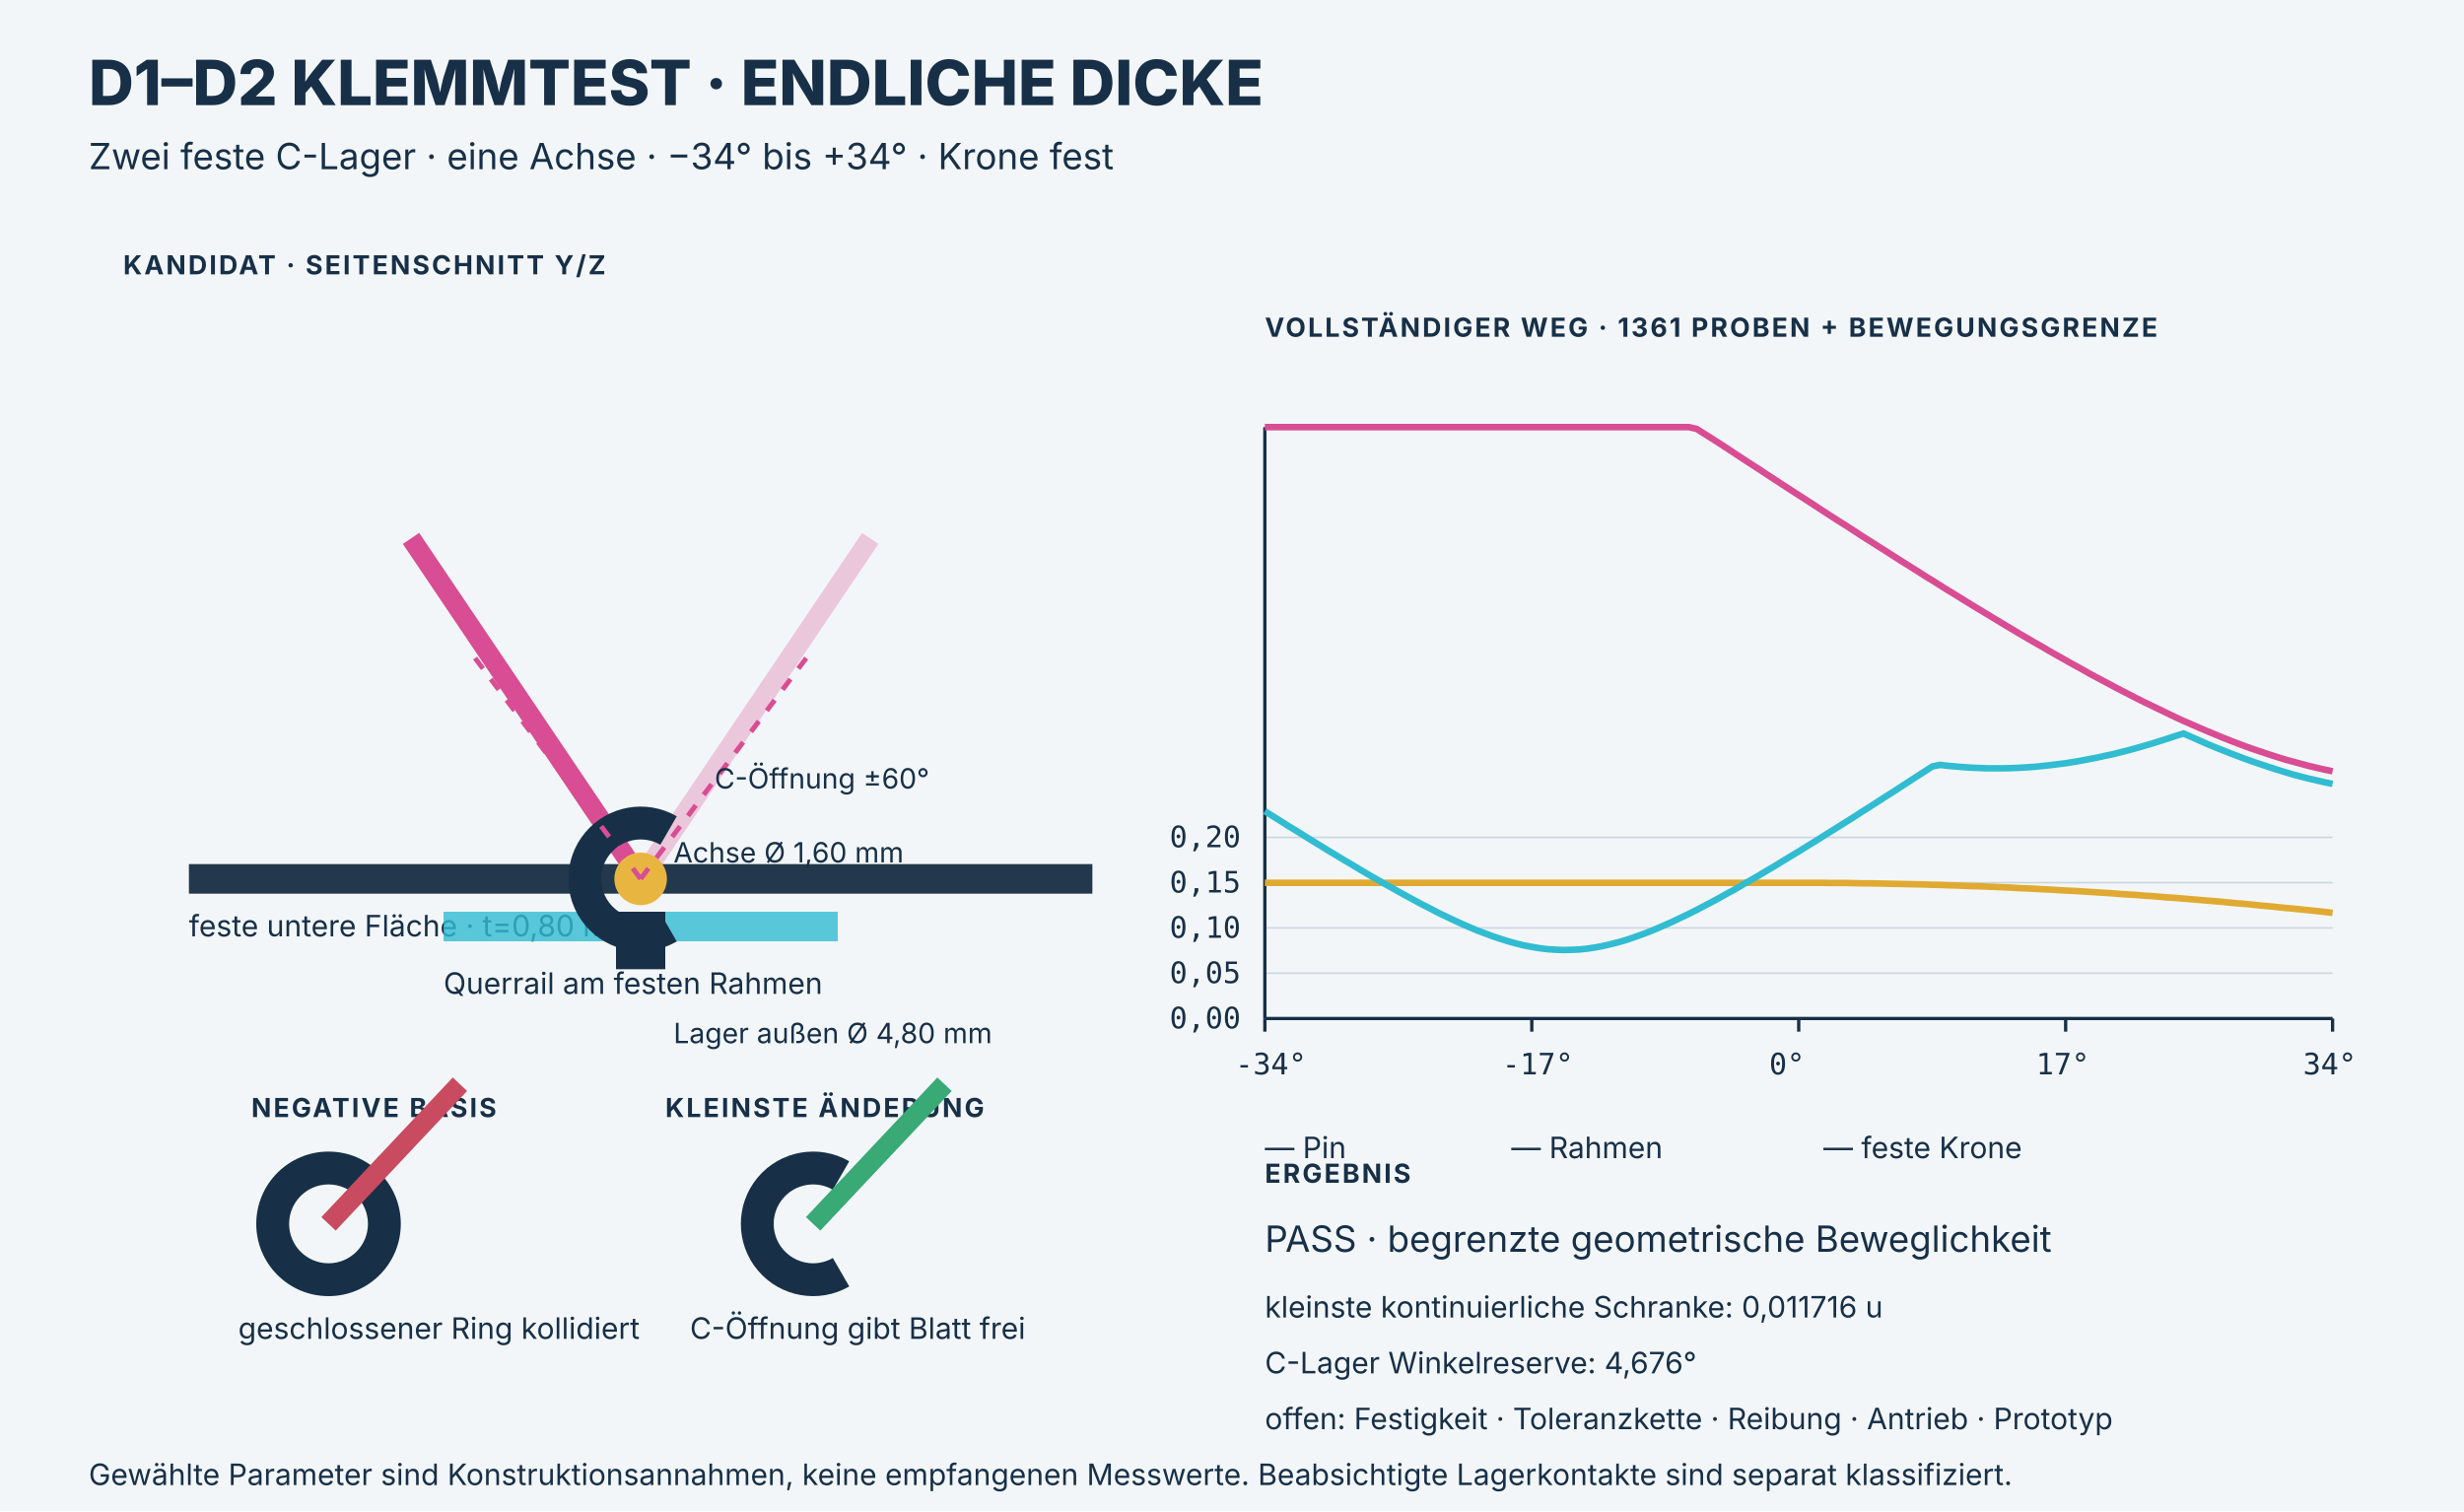
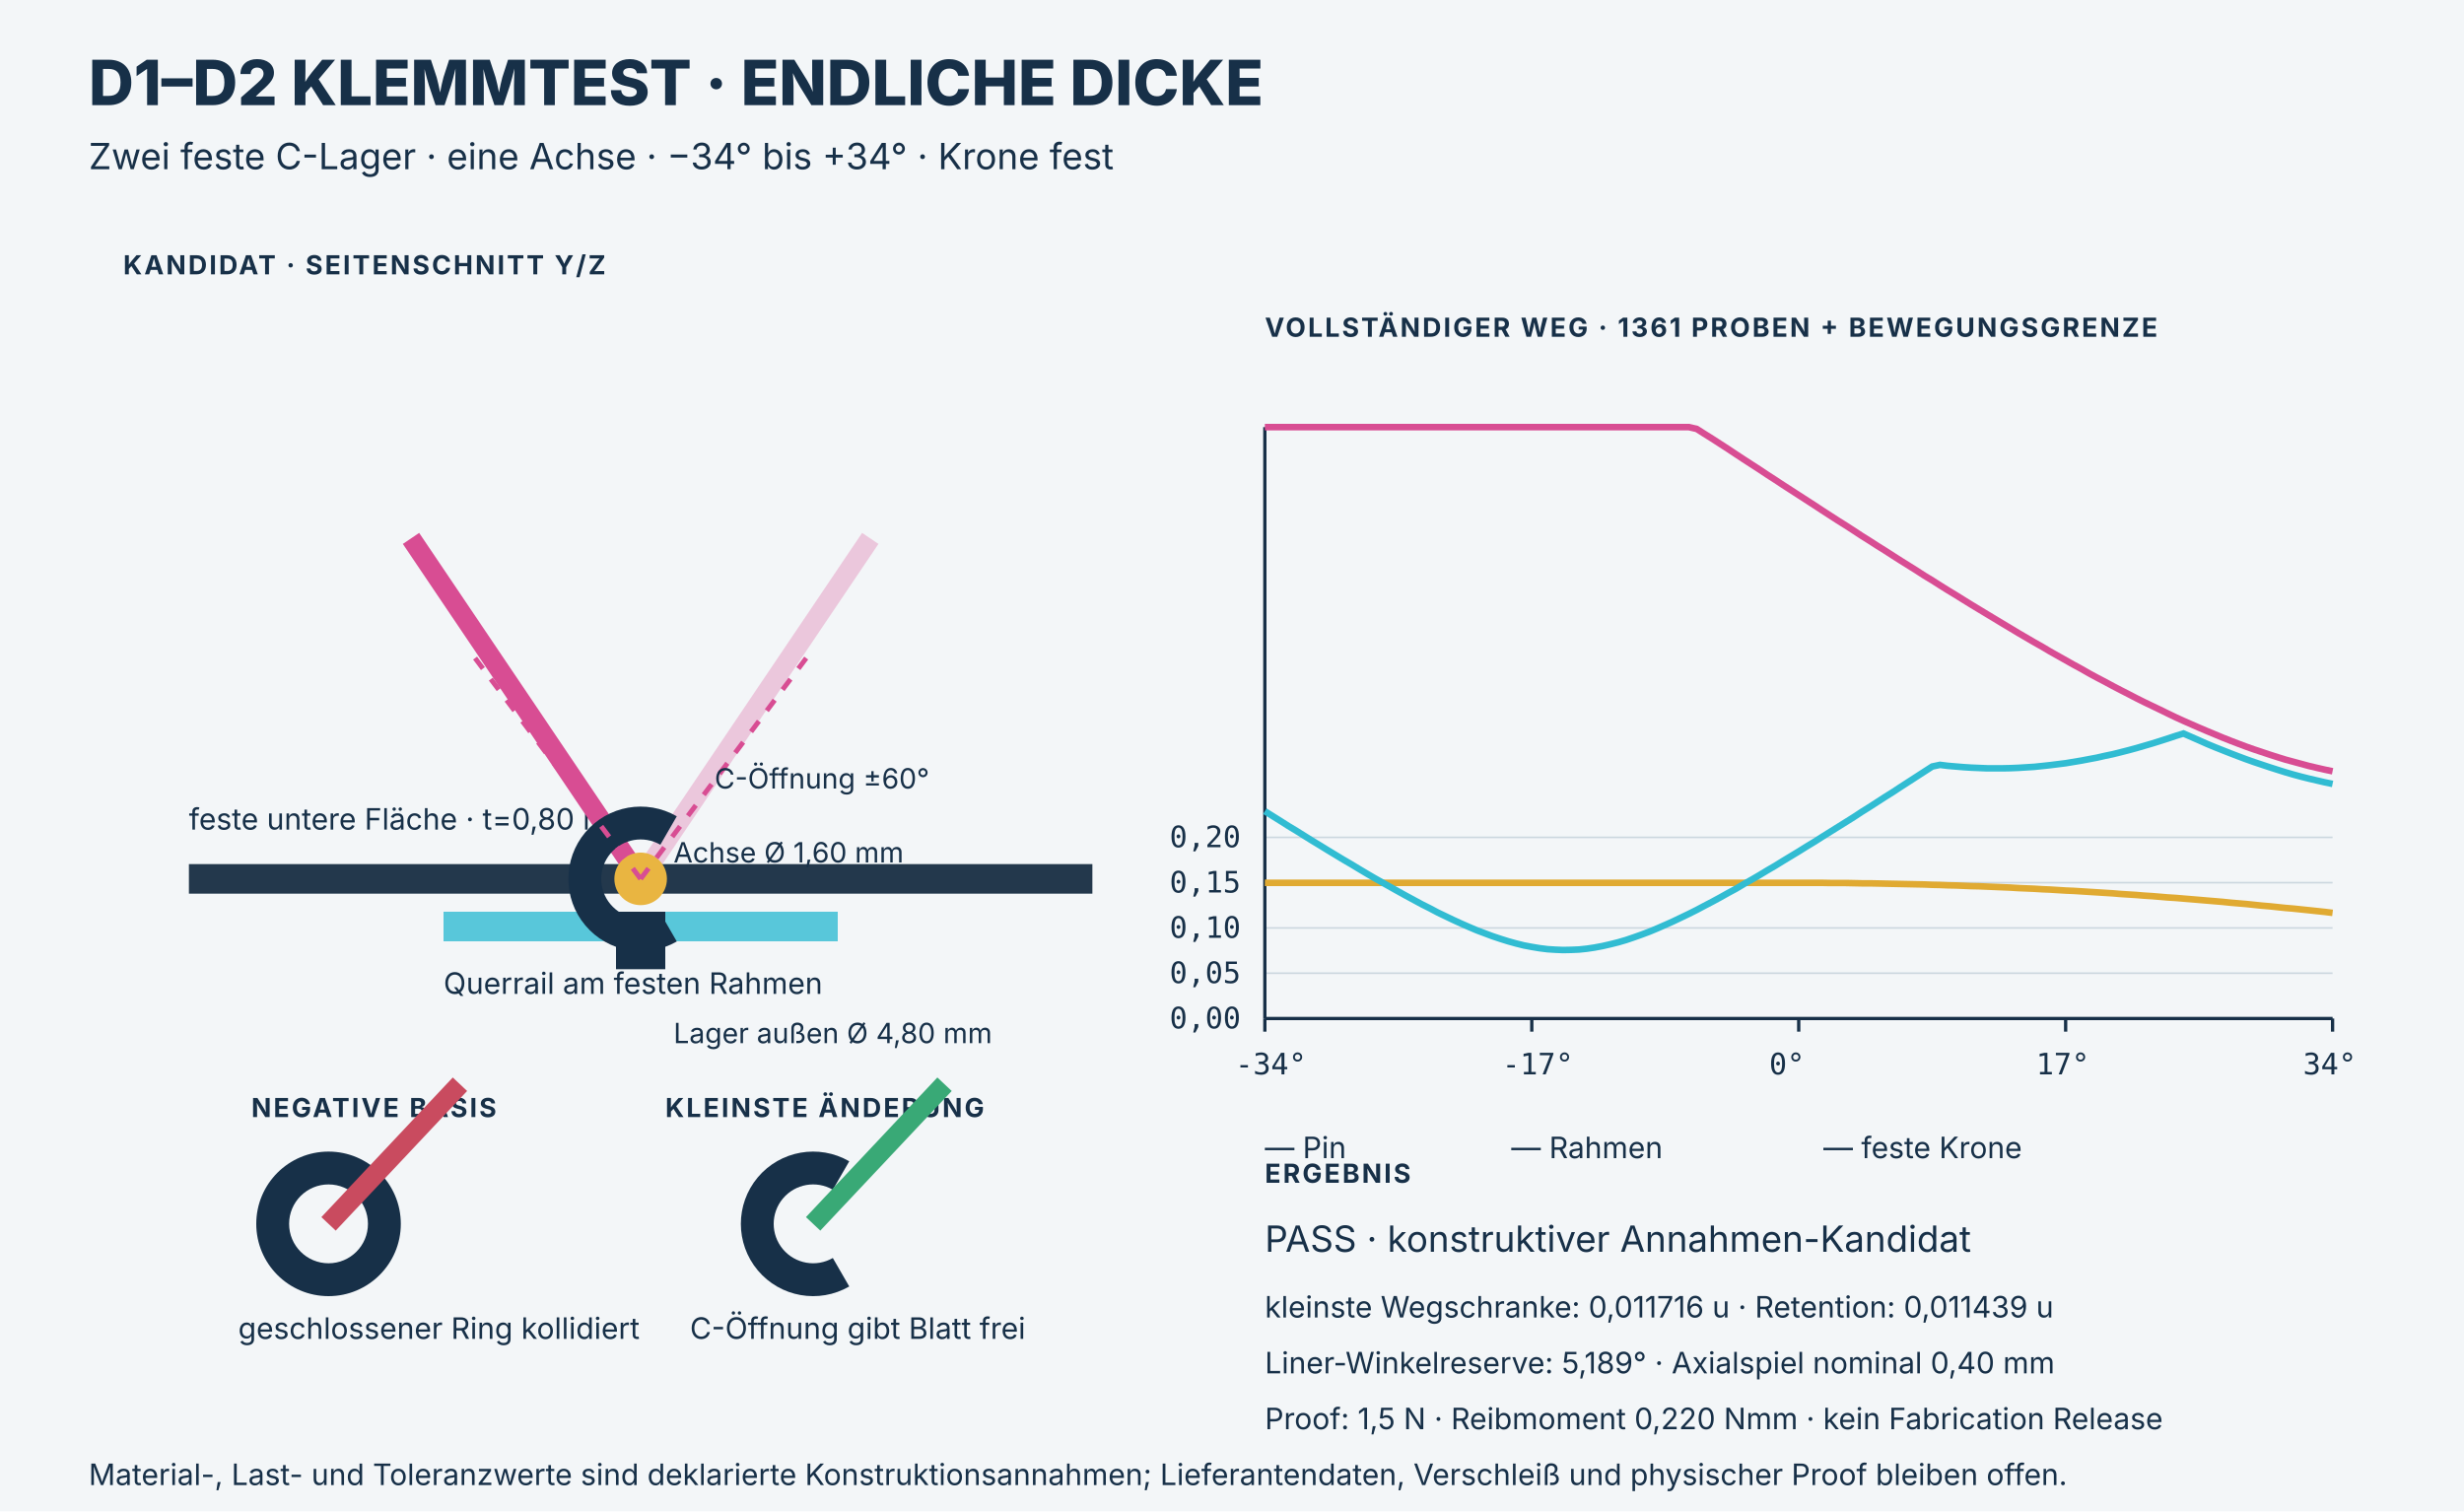
<svg xmlns="http://www.w3.org/2000/svg" width="1500" height="920" viewBox="0 0 1500 920">
  <rect width="1500" height="920" fill="#f3f6f8" />
  <style>text{font-family:Inter,Arial,sans-serif;fill:#173048}.mono{font-family:ui-monospace,monospace}.small{font-size:18px}.label{font-size:16px;font-weight:700;letter-spacing:1.3px}.title{font-size:38px;font-weight:800}.sub{font-size:22px}.dim{font-size:17px}.grid{stroke:#cbd7df;stroke-width:1}.axis{stroke:#173048;stroke-width:2}.gold{stroke:#e0aa32}.cyan{stroke:#31bcd2}.pink{stroke:#d84d93}.green{stroke:#39a976}.red{stroke:#c94b5f}</style>
  <text x="54" y="64" class="title">D1–D2 KLEMMTEST · ENDLICHE DICKE</text>
  <text x="54" y="103" class="sub">Zwei feste C-Lager · eine Achse · −34° bis +34° · Krone fest</text>
  <g transform="translate(75 205)">
    <text x="0" y="-38" class="label">KANDIDAT · SEITENSCHNITT Y/Z</text>
    <line x1="40" y1="330" x2="590" y2="330" stroke="#23384c" stroke-width="18" />
-     <text x="40" y="365" class="small">feste untere Fläche · t=0,80 mm</text>
+     <text x="40" y="300" class="small">feste untere Fläche · t=0,80 mm</text>
    <rect x="195" y="350" width="240" height="18" fill="#31bcd2" opacity=".8" />
    <text x="195" y="400" class="small">Querrail am festen Rahmen</text>
    <line x1="315" y1="80" x2="315" y2="330" class="pink" stroke-width="12" transform="rotate(-34 315 330)" />
    <line x1="315" y1="80" x2="315" y2="330" class="pink" stroke-width="12" opacity=".28" transform="rotate(34 315 330)" />
    <circle cx="315" cy="330" r="16" fill="#e9b541" />
    <path d="M327 309.215 A24 24 0 1 0 327 350.785 L337 368.105 A44 44 0 1 1 337 291.895 Z" fill="#173048" />
    <rect x="300" y="350" width="30" height="35" fill="#173048" />
    <path d="M315 330 L420 190" class="pink" stroke-width="3" stroke-dasharray="8 8" />
    <path d="M315 330 L210 190" class="pink" stroke-width="3" stroke-dasharray="8 8" />
    <text x="335" y="320" class="dim">Achse Ø 1,60 mm</text>
    <text x="360" y="275" class="dim">C-Öffnung ±60°</text>
    <text x="335" y="430" class="dim">Lager außen Ø 4,80 mm</text>
    <text x="78" y="475" class="label">NEGATIVE BASIS</text>
    <circle cx="125" cy="540" r="44" fill="#173048" />
    <circle cx="125" cy="540" r="24" fill="#f3f6f8" />
    <line x1="125" y1="540" x2="205" y2="455" class="red" stroke-width="12" />
    <text x="70" y="610" class="small">geschlossener Ring kollidiert</text>
    <text x="330" y="475" class="label">KLEINSTE ÄNDERUNG</text>
    <path d="M432 519.215 A24 24 0 1 0 432 560.785 L442 578.105 A44 44 0 1 1 442 501.895 Z" fill="#173048" />
    <line x1="420" y1="540" x2="500" y2="455" class="green" stroke-width="12" />
    <text x="345" y="610" class="small">C-Öffnung gibt Blatt frei</text>
  </g>
  <g>
    <text x="770" y="205" class="label">VOLLSTÄNDIGER WEG · 1361 PROBEN + BEWEGUNGSGRENZE</text>
    <line x1="770" y1="620" x2="1420" y2="620" class="grid" />
    <text x="712" y="626" class="mono small">0,00</text>
    <line x1="770" y1="592.433" x2="1420" y2="592.433" class="grid" />
    <text x="712" y="598.433" class="mono small">0,05</text>
    <line x1="770" y1="564.866" x2="1420" y2="564.866" class="grid" />
    <text x="712" y="570.866" class="mono small">0,10</text>
    <line x1="770" y1="537.299" x2="1420" y2="537.299" class="grid" />
    <text x="712" y="543.299" class="mono small">0,15</text>
    <line x1="770" y1="509.732" x2="1420" y2="509.732" class="grid" />
    <text x="712" y="515.732" class="mono small">0,20</text>
    <line x1="770" y1="260" x2="770" y2="620" class="axis" />
    <line x1="770" y1="620" x2="1420" y2="620" class="axis" />
    <line x1="770" y1="620" x2="770" y2="628" class="axis" />
    <text x="752" y="654" class="mono small">-34°</text>
    <line x1="932.5" y1="620" x2="932.5" y2="628" class="axis" />
    <text x="914.5" y="654" class="mono small">-17°</text>
    <line x1="1095" y1="620" x2="1095" y2="628" class="axis" />
    <text x="1077" y="654" class="mono small">0°</text>
    <line x1="1257.5" y1="620" x2="1257.5" y2="628" class="axis" />
    <text x="1239.5" y="654" class="mono small">17°</text>
    <line x1="1420" y1="620" x2="1420" y2="628" class="axis" />
    <text x="1402" y="654" class="mono small">34°</text>
    <path d="M770.0 537.4 L774.8 537.4 L779.6 537.4 L784.3 537.4 L789.1 537.4 L793.9 537.4 L798.7 537.4 L803.5 537.4 L808.2 537.4 L813.0 537.4 L817.8 537.4 L822.6 537.4 L827.4 537.4 L832.1 537.4 L836.9 537.4 L841.7 537.4 L846.5 537.4 L851.3 537.4 L856.0 537.4 L860.8 537.4 L865.6 537.4 L870.4 537.4 L875.1 537.4 L879.9 537.4 L884.7 537.4 L889.5 537.4 L894.3 537.4 L899.0 537.4 L903.8 537.4 L908.6 537.4 L913.4 537.4 L918.2 537.4 L922.9 537.4 L927.7 537.4 L932.5 537.4 L937.3 537.4 L942.1 537.4 L946.8 537.4 L951.6 537.4 L956.4 537.4 L961.2 537.4 L966.0 537.4 L970.7 537.4 L975.5 537.4 L980.3 537.4 L985.1 537.4 L989.9 537.4 L994.6 537.4 L999.4 537.4 L1004.2 537.4 L1009.0 537.4 L1013.8 537.4 L1018.5 537.4 L1023.3 537.4 L1028.1 537.4 L1032.9 537.4 L1037.6 537.4 L1042.4 537.4 L1047.2 537.4 L1052.0 537.4 L1056.8 537.4 L1061.5 537.4 L1066.3 537.4 L1071.1 537.4 L1075.9 537.4 L1080.7 537.4 L1085.4 537.4 L1090.2 537.4 L1095.0 537.4 L1099.8 537.4 L1104.6 537.4 L1109.3 537.4 L1114.1 537.5 L1118.9 537.5 L1123.7 537.5 L1128.5 537.6 L1133.2 537.7 L1138.0 537.7 L1142.8 537.8 L1147.6 537.9 L1152.4 538.0 L1157.1 538.1 L1161.9 538.2 L1166.7 538.3 L1171.5 538.4 L1176.3 538.6 L1181.0 538.7 L1185.8 538.9 L1190.6 539.0 L1195.4 539.2 L1200.1 539.4 L1204.9 539.5 L1209.7 539.7 L1214.5 539.9 L1219.3 540.1 L1224.0 540.3 L1228.8 540.6 L1233.6 540.8 L1238.4 541.0 L1243.2 541.3 L1247.9 541.5 L1252.7 541.8 L1257.5 542.1 L1262.3 542.3 L1267.1 542.6 L1271.8 542.9 L1276.6 543.2 L1281.4 543.5 L1286.2 543.8 L1291.0 544.2 L1295.7 544.5 L1300.5 544.8 L1305.3 545.2 L1310.1 545.5 L1314.9 545.9 L1319.6 546.3 L1324.4 546.6 L1329.2 547.0 L1334.0 547.4 L1338.8 547.8 L1343.5 548.2 L1348.3 548.6 L1353.1 549.0 L1357.9 549.5 L1362.6 549.9 L1367.4 550.3 L1372.2 550.8 L1377.0 551.3 L1381.8 551.7 L1386.5 552.2 L1391.3 552.7 L1396.1 553.1 L1400.9 553.6 L1405.7 554.1 L1410.4 554.6 L1415.2 555.1 L1420.0 555.7" fill="none" class="gold" stroke-width="4" />
    <path d="M770.0 493.8 L774.8 496.8 L779.6 499.8 L784.3 502.8 L789.1 505.7 L793.9 508.7 L798.7 511.7 L803.5 514.6 L808.2 517.5 L813.0 520.4 L817.8 523.3 L822.6 526.1 L827.4 529.0 L832.1 531.8 L836.9 534.6 L841.7 537.3 L846.5 540.0 L851.3 542.7 L856.0 545.3 L860.8 547.9 L865.6 550.5 L870.4 552.9 L875.1 555.4 L879.9 557.7 L884.7 560.0 L889.5 562.2 L894.3 564.3 L899.0 566.3 L903.8 568.1 L908.6 569.9 L913.4 571.5 L918.2 573.0 L922.9 574.3 L927.7 575.5 L932.5 576.4 L937.3 577.2 L942.1 577.8 L946.8 578.1 L951.6 578.3 L956.4 578.2 L961.2 578.0 L966.0 577.5 L970.7 576.8 L975.5 575.9 L980.3 574.8 L985.1 573.6 L989.9 572.2 L994.6 570.6 L999.4 568.9 L1004.2 567.1 L1009.0 565.1 L1013.8 563.0 L1018.5 560.9 L1023.3 558.6 L1028.1 556.3 L1032.9 553.9 L1037.6 551.4 L1042.4 548.9 L1047.2 546.3 L1052.0 543.6 L1056.8 541.0 L1061.5 538.2 L1066.3 535.5 L1071.1 532.7 L1075.9 529.8 L1080.7 527.0 L1085.4 524.1 L1090.2 521.2 L1095.0 518.3 L1099.8 515.3 L1104.6 512.4 L1109.3 509.4 L1114.1 506.4 L1118.9 503.4 L1123.7 500.4 L1128.5 497.4 L1133.2 494.3 L1138.0 491.3 L1142.8 488.2 L1147.6 485.1 L1152.4 482.1 L1157.1 479.0 L1161.9 475.9 L1166.7 472.8 L1171.5 469.7 L1176.3 466.6 L1181.0 465.6 L1185.8 466.2 L1190.6 466.6 L1195.4 467.0 L1200.1 467.3 L1204.9 467.5 L1209.7 467.7 L1214.5 467.7 L1219.3 467.7 L1224.0 467.6 L1228.8 467.4 L1233.6 467.1 L1238.4 466.8 L1243.2 466.3 L1247.9 465.8 L1252.7 465.2 L1257.5 464.6 L1262.3 463.8 L1267.1 463.0 L1271.8 462.1 L1276.6 461.2 L1281.4 460.1 L1286.2 459.1 L1291.0 457.9 L1295.7 456.7 L1300.5 455.4 L1305.3 454.0 L1310.1 452.6 L1314.9 451.1 L1319.6 449.6 L1324.4 448.0 L1329.2 446.5 L1334.0 448.6 L1338.8 450.7 L1343.5 452.8 L1348.3 454.8 L1353.1 456.7 L1357.9 458.6 L1362.6 460.4 L1367.4 462.2 L1372.2 463.9 L1377.0 465.5 L1381.8 467.1 L1386.5 468.6 L1391.3 470.1 L1396.1 471.5 L1400.9 472.8 L1405.7 474.0 L1410.4 475.1 L1415.2 476.2 L1420.0 477.2" fill="none" class="cyan" stroke-width="4" />
    <path d="M770.0 260.0 L774.8 260.0 L779.6 260.0 L784.3 260.0 L789.1 260.0 L793.9 260.0 L798.7 260.0 L803.5 260.0 L808.2 260.0 L813.0 260.0 L817.8 260.0 L822.6 260.0 L827.4 260.0 L832.1 260.0 L836.9 260.0 L841.7 260.0 L846.5 260.0 L851.3 260.0 L856.0 260.0 L860.8 260.0 L865.6 260.0 L870.4 260.0 L875.1 260.0 L879.9 260.0 L884.7 260.0 L889.5 260.0 L894.3 260.0 L899.0 260.0 L903.8 260.0 L908.6 260.0 L913.4 260.0 L918.2 260.0 L922.9 260.0 L927.7 260.0 L932.5 260.0 L937.3 260.0 L942.1 260.0 L946.8 260.0 L951.6 260.0 L956.4 260.0 L961.2 260.0 L966.0 260.0 L970.7 260.0 L975.5 260.0 L980.3 260.0 L985.1 260.0 L989.9 260.0 L994.6 260.0 L999.4 260.0 L1004.2 260.0 L1009.0 260.0 L1013.8 260.0 L1018.5 260.0 L1023.3 260.0 L1028.1 260.0 L1032.9 261.1 L1037.6 264.1 L1042.4 267.1 L1047.2 270.2 L1052.0 273.3 L1056.8 276.5 L1061.5 279.6 L1066.3 282.7 L1071.1 285.8 L1075.9 289.0 L1080.7 292.1 L1085.4 295.2 L1090.2 298.3 L1095.0 301.4 L1099.8 304.5 L1104.6 307.6 L1109.3 310.7 L1114.1 313.8 L1118.9 316.9 L1123.7 319.9 L1128.5 323.0 L1133.2 326.1 L1138.0 329.1 L1142.8 332.2 L1147.6 335.2 L1152.4 338.3 L1157.1 341.3 L1161.9 344.3 L1166.7 347.3 L1171.5 350.4 L1176.3 353.3 L1181.0 356.3 L1185.8 359.3 L1190.6 362.2 L1195.4 365.2 L1200.1 368.1 L1204.9 371.0 L1209.7 373.9 L1214.5 376.8 L1219.3 379.7 L1224.0 382.5 L1228.8 385.4 L1233.6 388.2 L1238.4 391.0 L1243.2 393.7 L1247.9 396.5 L1252.7 399.2 L1257.5 401.9 L1262.3 404.6 L1267.1 407.2 L1271.8 409.9 L1276.6 412.5 L1281.4 415.0 L1286.2 417.6 L1291.0 420.1 L1295.7 422.5 L1300.5 425.0 L1305.3 427.4 L1310.1 429.7 L1314.9 432.0 L1319.6 434.3 L1324.4 436.6 L1329.2 438.8 L1334.0 440.9 L1338.8 443.0 L1343.5 445.0 L1348.3 447.0 L1353.1 449.0 L1357.9 450.9 L1362.6 452.7 L1367.4 454.5 L1372.2 456.2 L1377.0 457.8 L1381.8 459.4 L1386.5 460.9 L1391.3 462.4 L1396.1 463.7 L1400.9 465.0 L1405.7 466.3 L1410.4 467.4 L1415.2 468.5 L1420.0 469.5" fill="none" class="pink" stroke-width="4" />
    <text x="770" y="705" class="small" fill="#e0aa32">— Pin</text>
    <text x="920" y="705" class="small">— Rahmen</text>
    <text x="1110" y="705" class="small">— feste Krone</text>
  </g>
  <g transform="translate(770 720)">
    <text class="label">ERGEBNIS</text>
-     <text y="42" class="sub">PASS · begrenzte geometrische Beweglichkeit</text>
-     <text y="82" class="small">kleinste kontinuierliche Schranke: 0,011716 u</text>
-     <text y="116" class="small">C-Lager Winkelreserve: 4,676°</text>
-     <text y="150" class="small">offen: Festigkeit · Toleranzkette · Reibung · Antrieb · Prototyp</text>
+     <text y="42" class="sub">PASS · konstruktiver Annahmen-Kandidat</text>
+     <text y="82" class="small">kleinste Wegschranke: 0,011716 u · Retention: 0,011439 u</text>
+     <text y="116" class="small">Liner-Winkelreserve: 5,189° · Axialspiel nominal 0,40 mm</text>
+     <text y="150" class="small">Proof: 1,5 N · Reibmoment 0,220 Nmm · kein Fabrication Release</text>
  </g>
-   <text x="54" y="904" class="small">Gewählte Parameter sind Konstruktionsannahmen, keine empfangenen Messwerte. Beabsichtigte Lagerkontakte sind separat klassifiziert.</text>
+   <text x="54" y="904" class="small">Material-, Last- und Toleranzwerte sind deklarierte Konstruktionsannahmen; Lieferantendaten, Verschleiß und physischer Proof bleiben offen.</text>
</svg>
